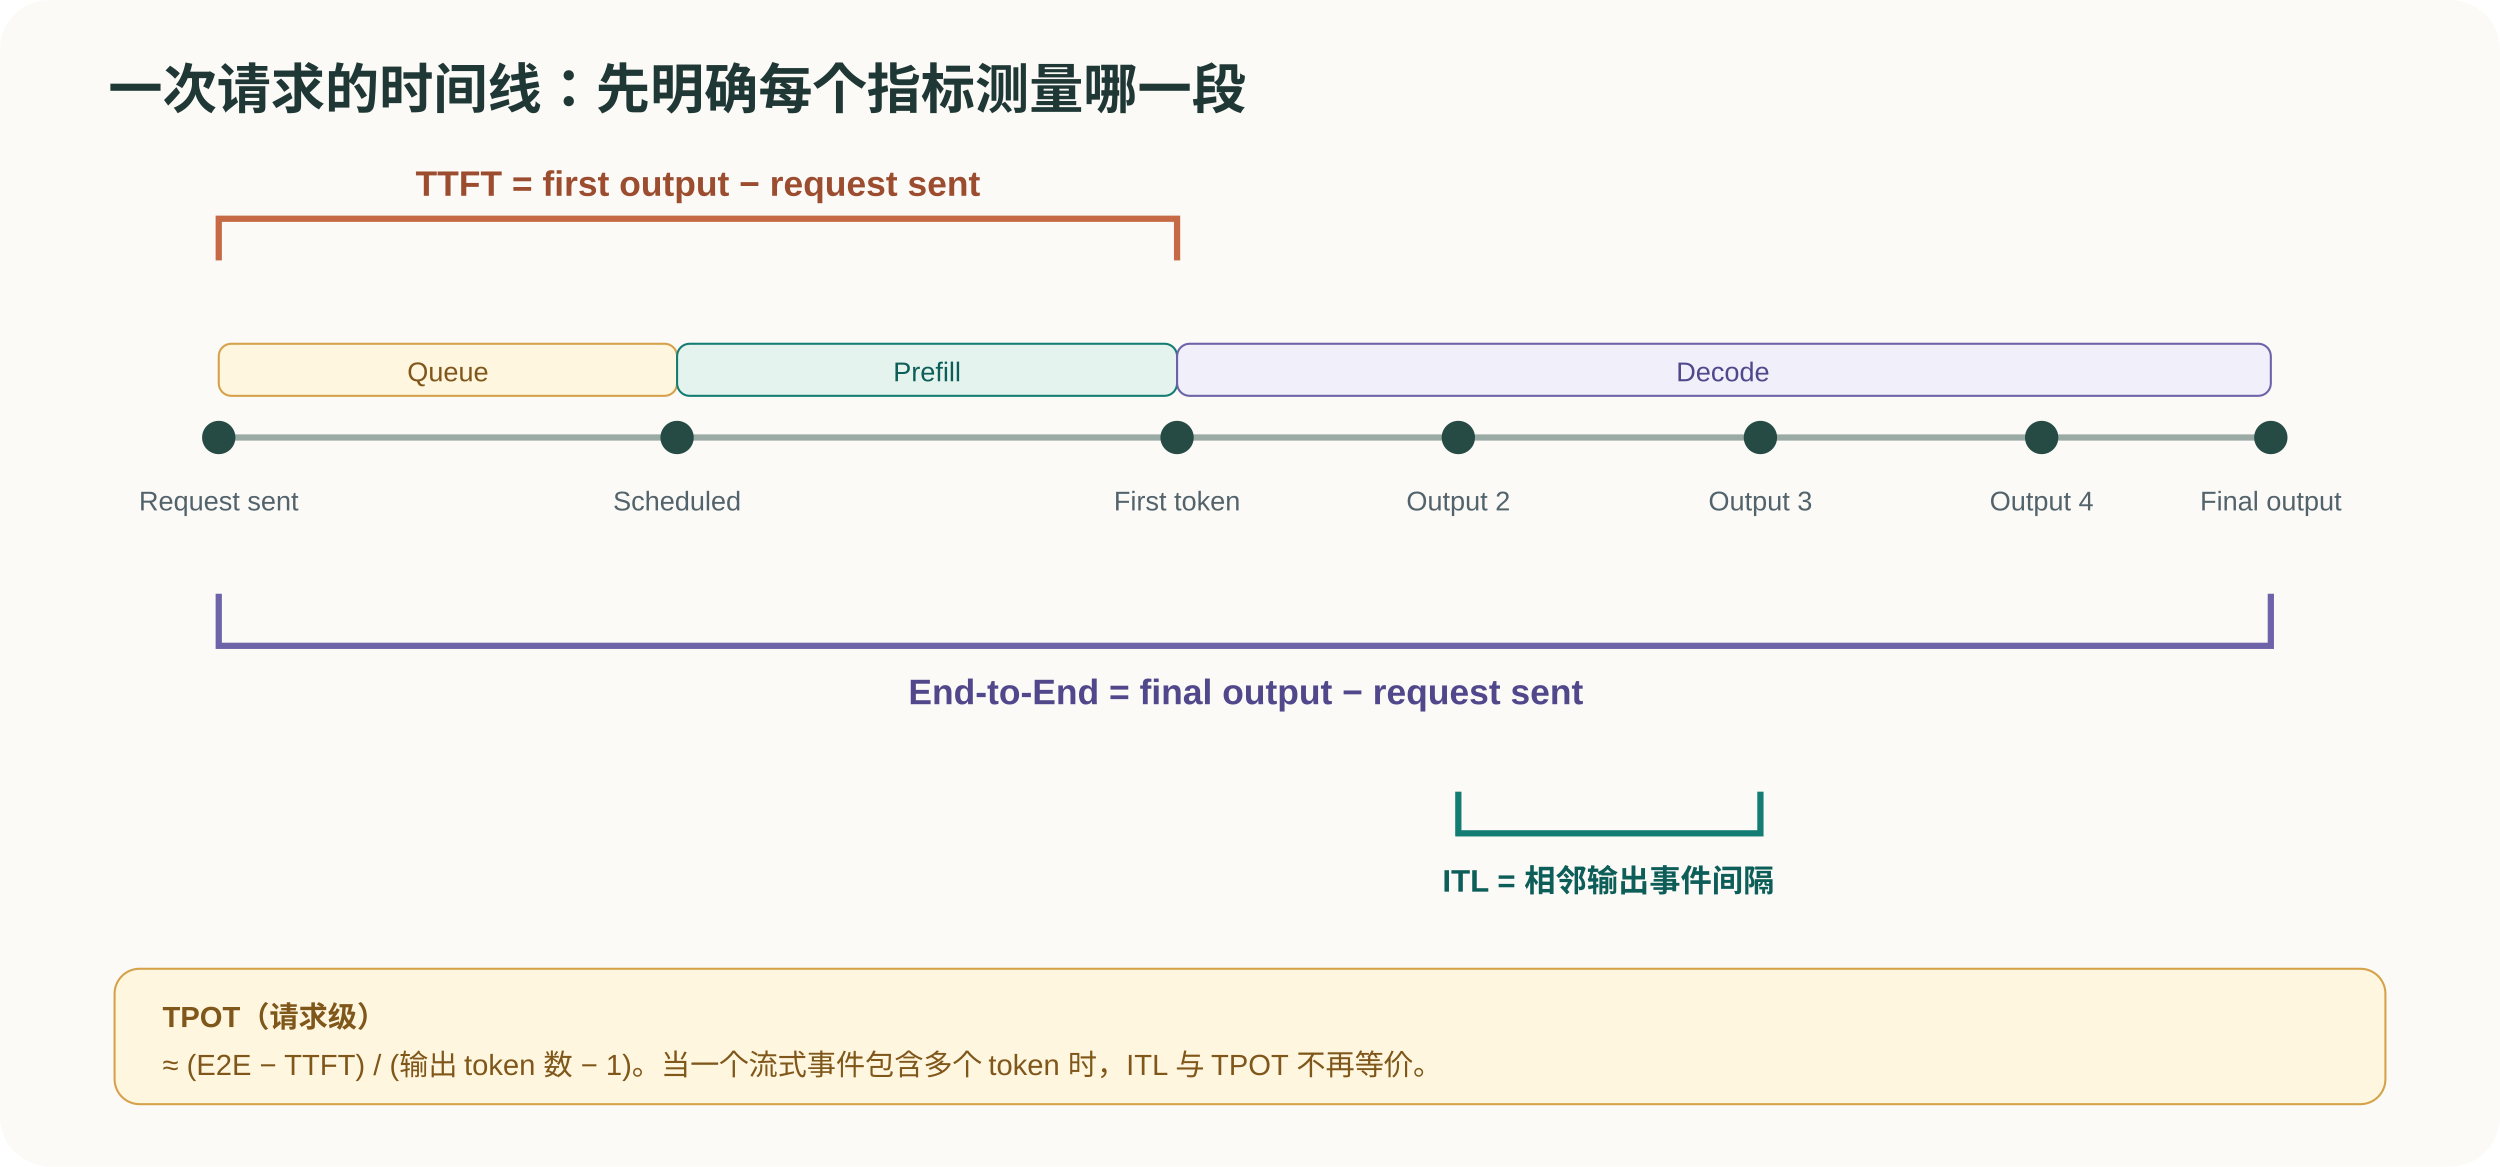
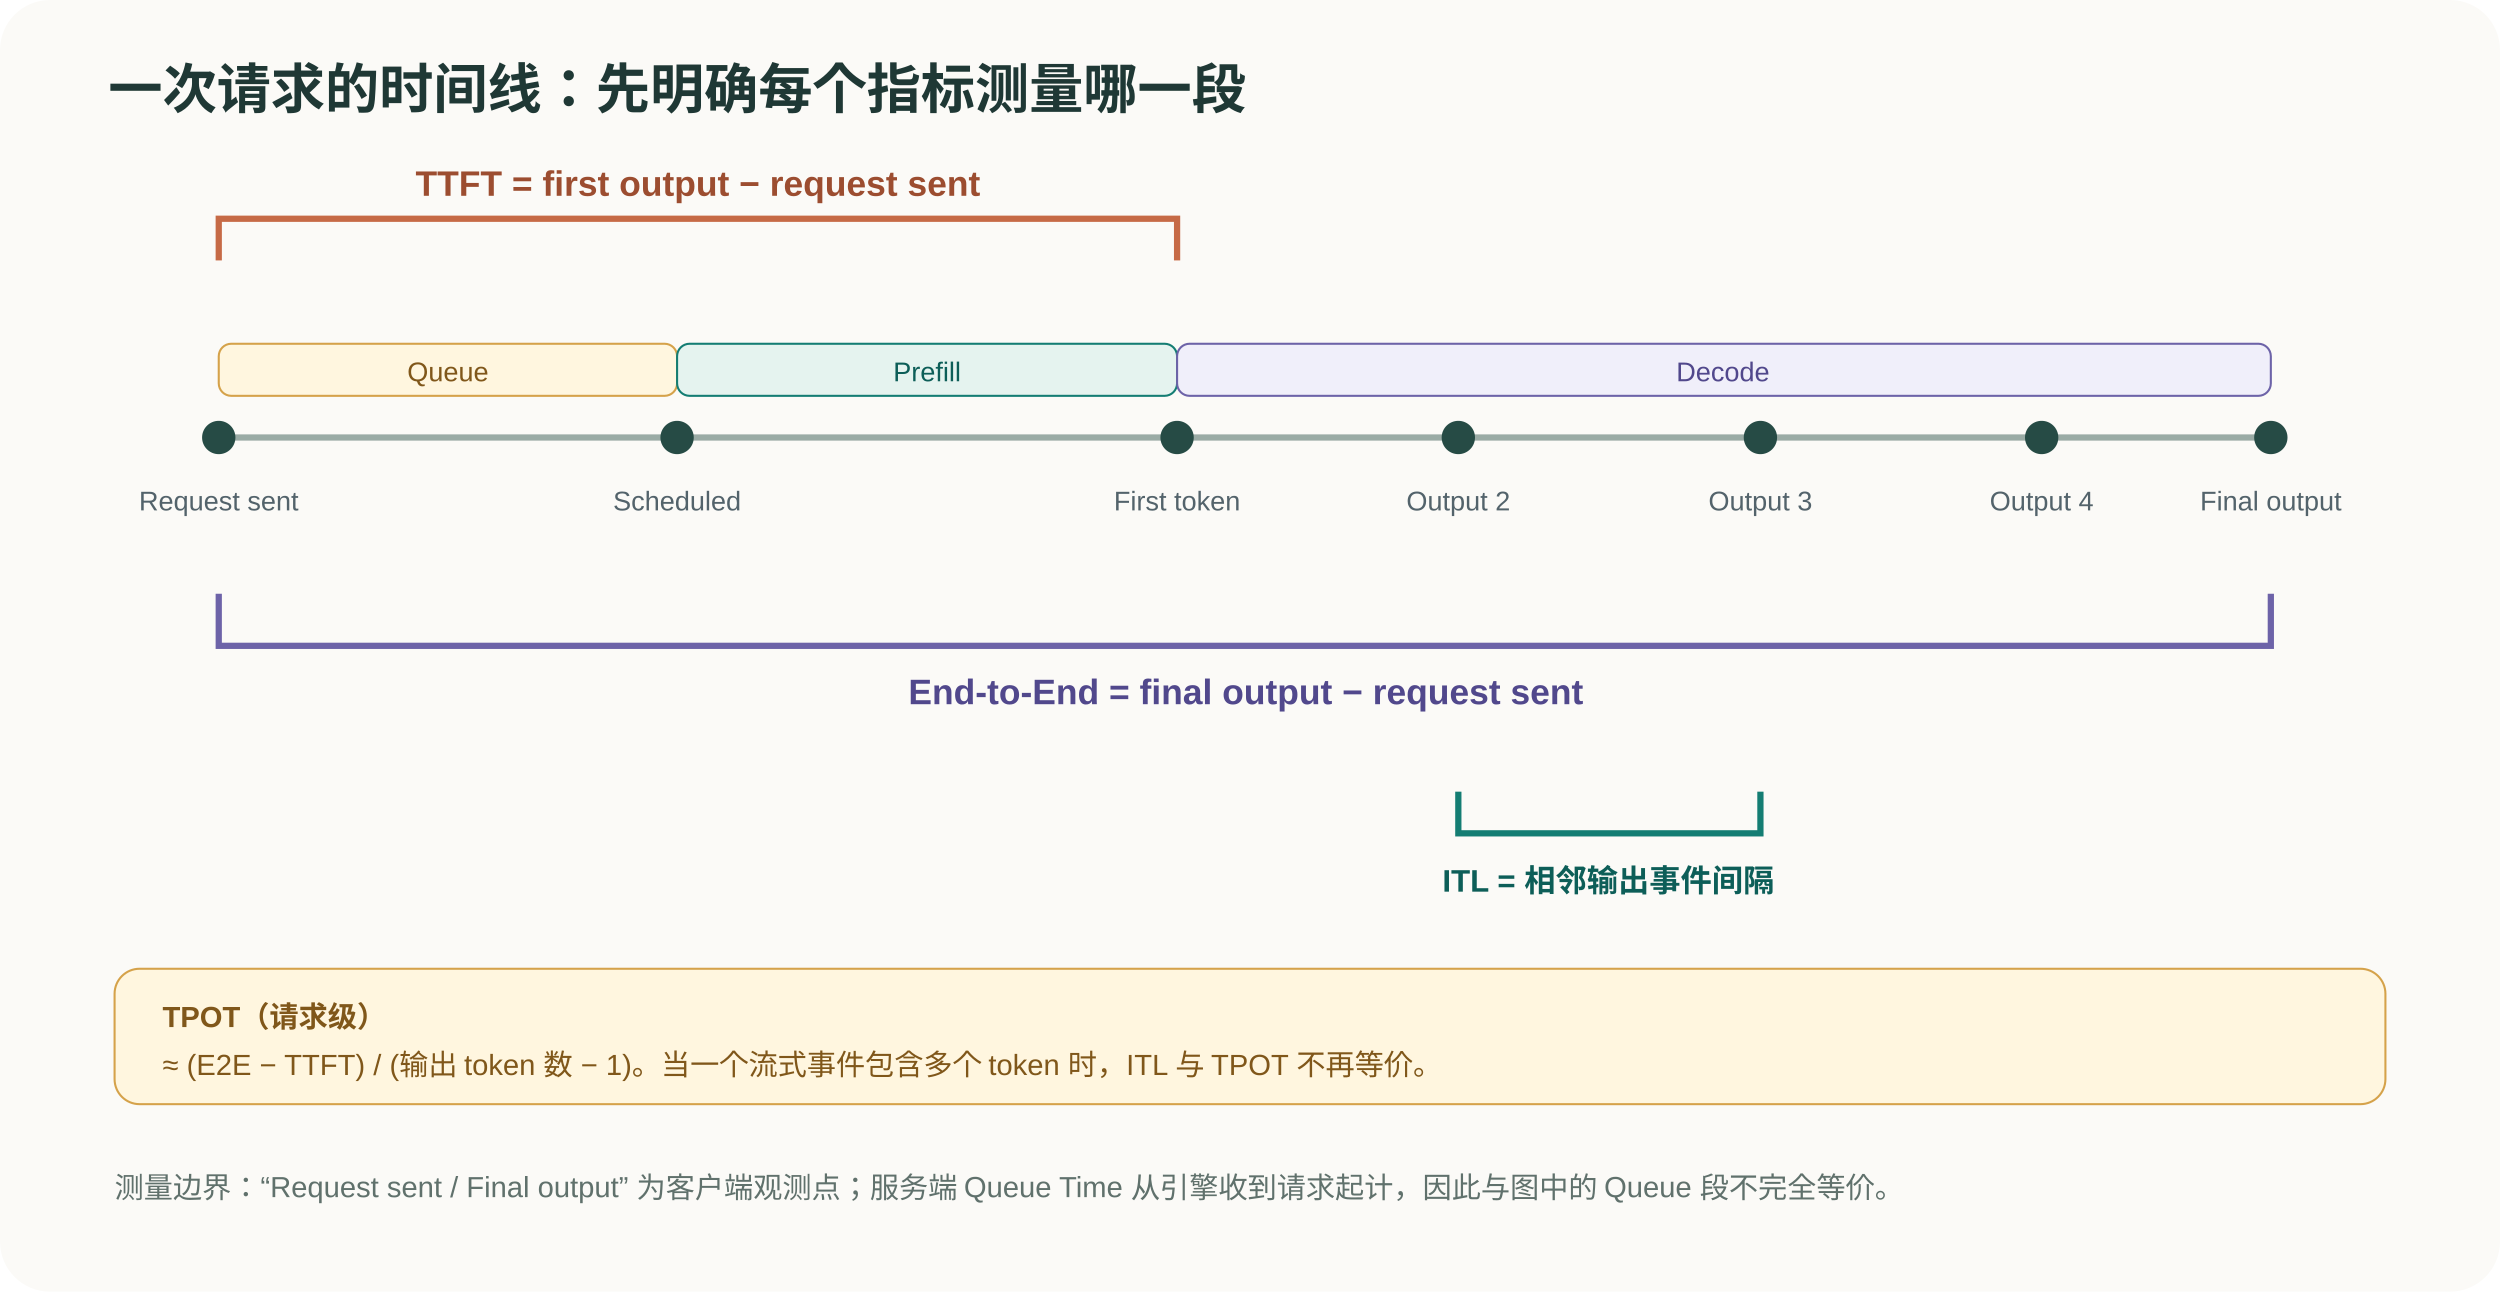
- <svg xmlns="http://www.w3.org/2000/svg" viewBox="0 0 1200 560" role="img" aria-labelledby="title desc">
-   <rect width="1200" height="560" rx="24" fill="#fbfaf7" />
+ <svg xmlns="http://www.w3.org/2000/svg" viewBox="0 0 1200 620" role="img" aria-labelledby="title desc">
+   <rect width="1200" height="620" rx="24" fill="#fbfaf7" />
  <text x="52" y="52" font-family="Arial,'PingFang SC',sans-serif" font-size="26" font-weight="700" fill="#1f3835">一次请求的时间线：先明确每个指标测量哪一段</text>
  <g font-family="Arial,'PingFang SC',sans-serif">
    <line x1="105" y1="210" x2="1090" y2="210" stroke="#9aaba5" stroke-width="3" />
-     <g fill="#264b45">
+     <g id="timeline-events" fill="#264b45">
      <circle cx="105" cy="210" r="8" />
      <circle cx="325" cy="210" r="8" />
      <circle cx="565" cy="210" r="8" />
      <circle cx="700" cy="210" r="8" />
      <circle cx="845" cy="210" r="8" />
      <circle cx="980" cy="210" r="8" />
      <circle cx="1090" cy="210" r="8" />
    </g>
-     <rect x="105" y="165" width="220" height="25" rx="6" fill="#fff6df" stroke="#d5a24a" />
+     <rect id="seg-queue" x="105" y="165" width="220" height="25" rx="6" fill="#fff6df" stroke="#d5a24a" />
    <text x="215" y="183" text-anchor="middle" font-size="13" fill="#80571a">Queue</text>
-     <rect x="325" y="165" width="240" height="25" rx="6" fill="#e5f3ef" stroke="#147d73" />
+     <rect id="seg-prefill" x="325" y="165" width="240" height="25" rx="6" fill="#e5f3ef" stroke="#147d73" />
    <text x="445" y="183" text-anchor="middle" font-size="13" fill="#0d5e58">Prefill</text>
-     <rect x="565" y="165" width="525" height="25" rx="6" fill="#f0effa" stroke="#6d63a8" />
+     <rect id="seg-decode" x="565" y="165" width="525" height="25" rx="6" fill="#f0effa" stroke="#6d63a8" />
    <text x="827" y="183" text-anchor="middle" font-size="13" fill="#51488c">Decode</text>
    <text x="105" y="245" text-anchor="middle" font-size="13" fill="#53636b">Request sent</text>
    <text x="325" y="245" text-anchor="middle" font-size="13" fill="#53636b">Scheduled</text>
    <text x="565" y="245" text-anchor="middle" font-size="13" fill="#53636b">First token</text>
    <text x="700" y="245" text-anchor="middle" font-size="13" fill="#53636b">Output 2</text>
    <text x="845" y="245" text-anchor="middle" font-size="13" fill="#53636b">Output 3</text>
    <text x="980" y="245" text-anchor="middle" font-size="13" fill="#53636b">Output 4</text>
    <text x="1090" y="245" text-anchor="middle" font-size="13" fill="#53636b">Final output</text>
-     <path d="M105 125 V105 H565 V125" fill="none" stroke="#c66a46" stroke-width="3" />
+     <path id="span-ttft" d="M105 125 V105 H565 V125" fill="none" stroke="#c66a46" stroke-width="3" />
    <text x="335" y="94" text-anchor="middle" font-size="17" font-weight="700" fill="#9c4d30">TTFT = first output − request sent</text>
-     <path d="M105 285 V310 H1090 V285" fill="none" stroke="#6d63a8" stroke-width="3" />
+     <path id="span-e2e" d="M105 285 V310 H1090 V285" fill="none" stroke="#6d63a8" stroke-width="3" />
    <text x="598" y="338" text-anchor="middle" font-size="17" font-weight="700" fill="#51488c">End-to-End = final output − request sent</text>
-     <path d="M700 380 V400 H845 V380" fill="none" stroke="#147d73" stroke-width="3" />
+     <path id="span-itl" d="M700 380 V400 H845 V380" fill="none" stroke="#147d73" stroke-width="3" />
    <text x="772" y="428" text-anchor="middle" font-size="15" font-weight="700" fill="#0d5e58">ITL = 相邻输出事件间隔</text>
-     <rect x="55" y="465" width="1090" height="65" rx="12" fill="#fff6df" stroke="#d5a24a" />
+     <rect id="tpot-note" x="55" y="465" width="1090" height="65" rx="12" fill="#fff6df" stroke="#d5a24a" />
    <text x="78" y="493" font-size="14" font-weight="700" fill="#80571a">TPOT（请求级）</text>
    <text x="78" y="516" font-size="14" fill="#80571a">≈ (E2E − TTFT) / (输出 token 数 − 1)。当一个流式事件包含多个 token 时，ITL 与 TPOT 不再等价。</text>
  </g>
+   <text id="boundary-note" x="55" y="575" font-family="Arial,'PingFang SC',sans-serif" font-size="14" fill="#60716c">测量边界：“Request sent / Final output” 为客户端观测点；服务端 Queue Time 从引擎收到请求起计，因此与图中的 Queue 段不完全等价。</text>
</svg>
